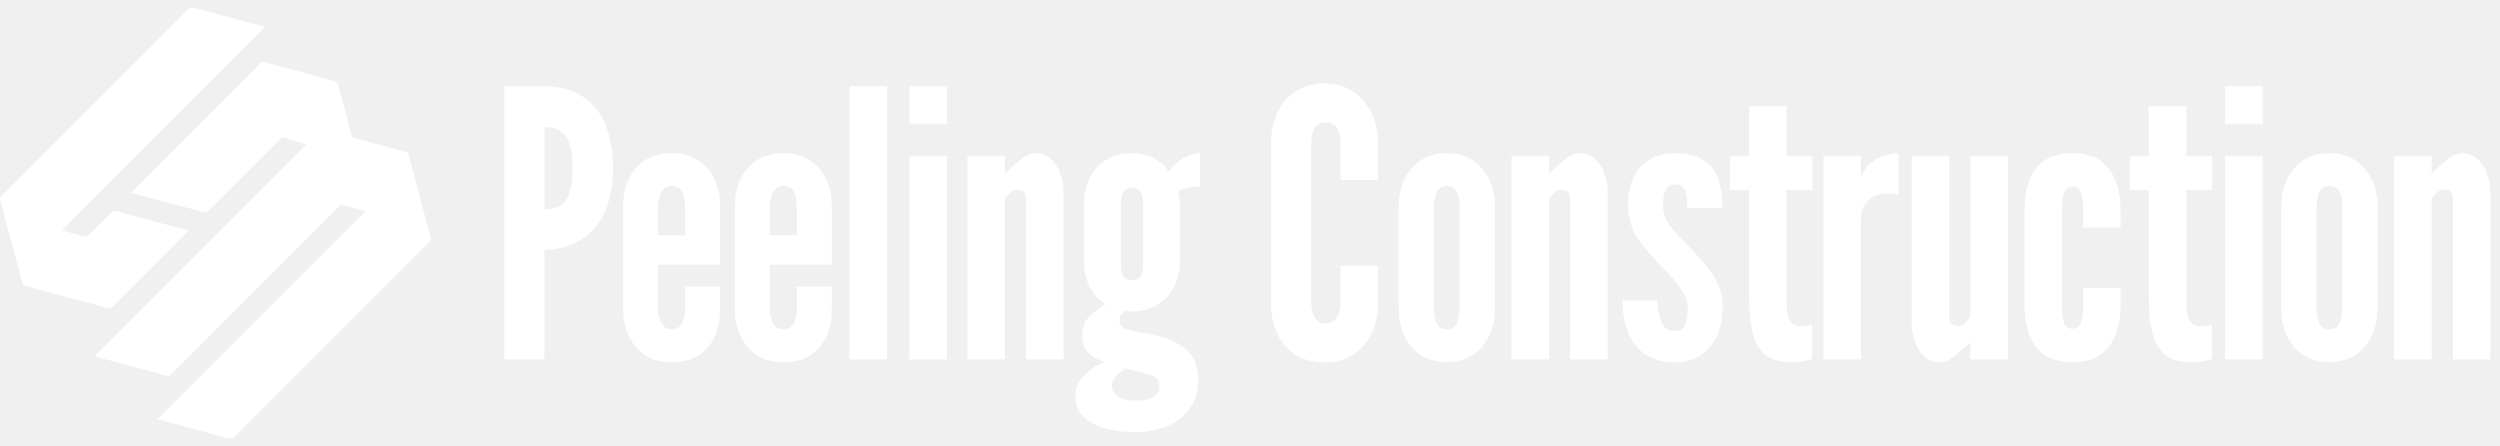
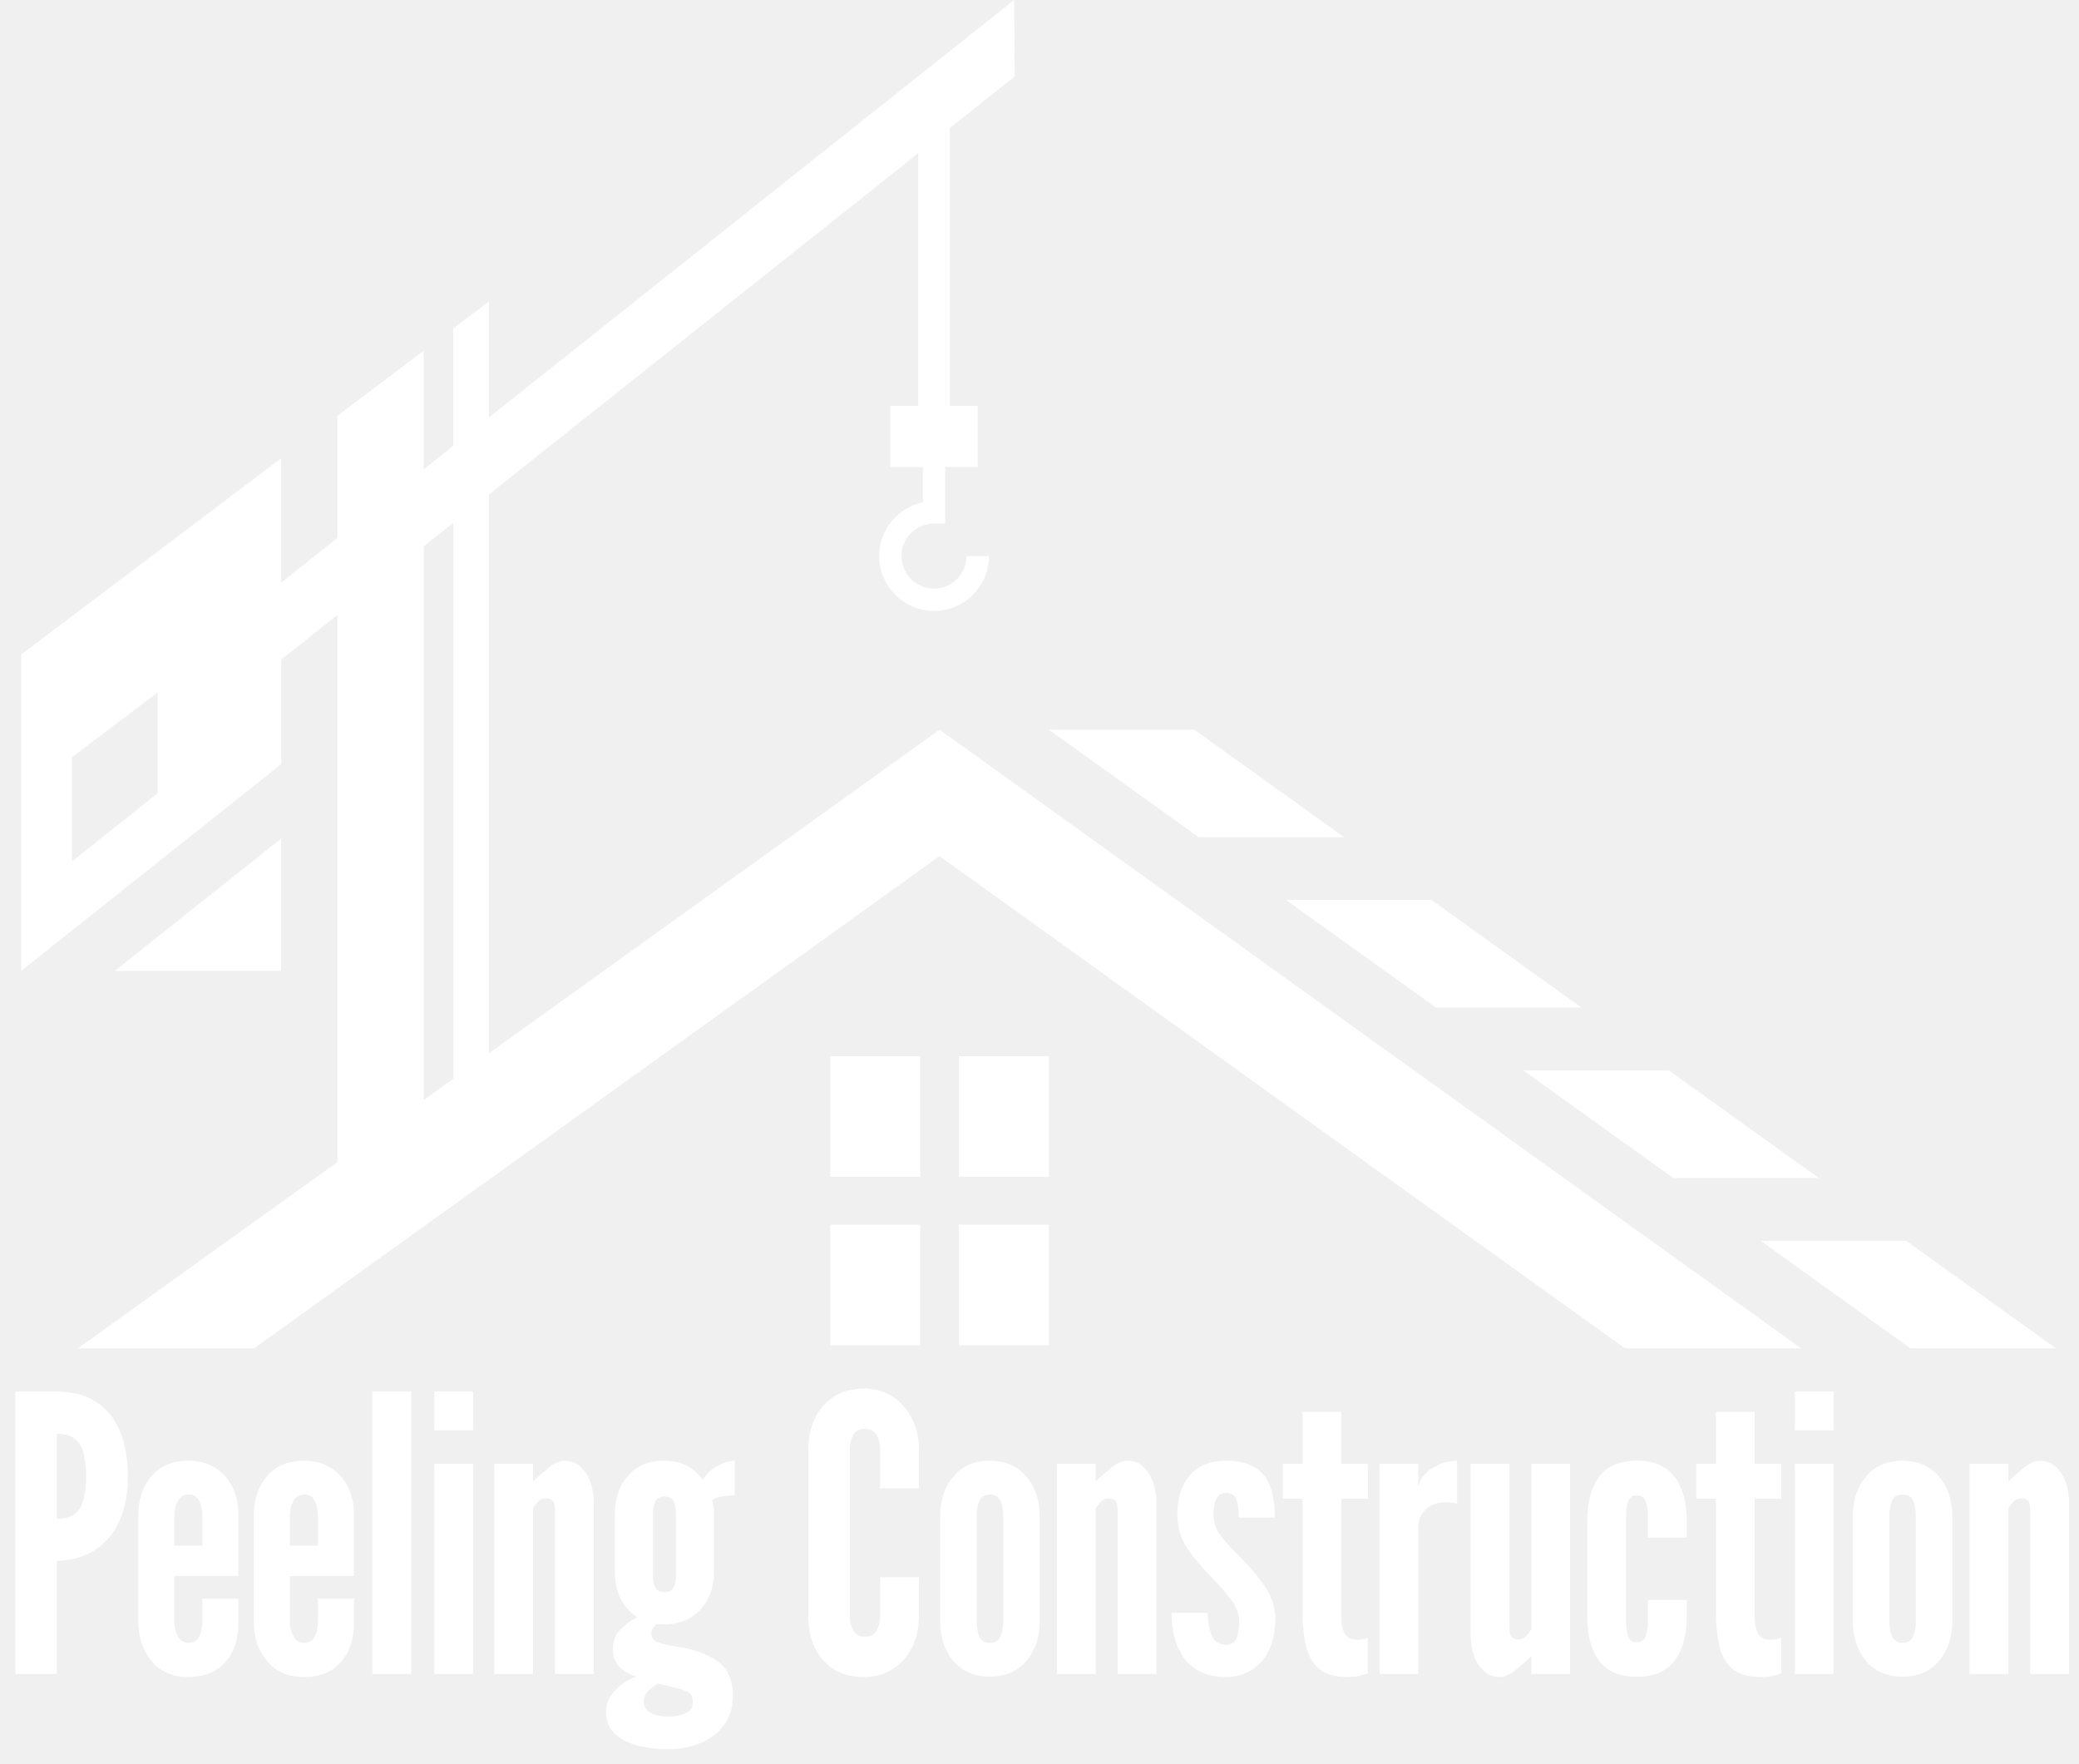
- <svg xmlns="http://www.w3.org/2000/svg" width="2692" height="480" viewBox="0 0 2692 480" fill="none">
-   <path d="M254.889 467.904C251.732 472.443 248.131 472.836 243.042 471.4C218.578 464.497 193.978 458.074 169.588 451.524C244.047 377.064 318.53 302.582 393.747 227.364C384.371 224.812 376.361 222.602 368.322 220.503C367.677 220.334 366.749 220.806 366.102 221.216C365.407 221.656 364.889 222.374 364.292 222.97C304.477 282.785 244.652 342.59 184.886 402.454C182.875 404.469 181.235 405.034 178.332 404.24C152.767 397.248 127.138 390.485 101.719 383.706C177.426 307.999 253.167 232.257 329.65 155.775C320.577 152.891 312.905 150.353 305.147 148.116C304.223 147.85 302.584 148.977 301.686 149.871C283.152 168.314 264.675 186.817 246.189 205.31C238.863 212.639 231.583 220.015 224.161 227.246C223.225 228.158 221.368 229.016 220.249 228.722C194.06 221.826 167.913 214.768 141.355 207.631C142.092 206.698 142.579 205.935 143.204 205.31C188.865 159.628 234.545 113.966 280.17 68.25C281.651 66.766 282.908 66.494 284.867 67.023C310.109 73.842 335.369 80.591 360.636 87.316C362.583 87.834 363.486 88.808 364.023 90.863C368.718 108.849 373.615 126.782 378.351 144.757C379.001 147.226 380.125 148.389 382.734 149.062C400.618 153.671 418.434 158.548 436.291 163.261C438.466 163.835 439.597 164.785 440.211 167.126C447.947 196.593 455.767 226.039 463.757 255.439C464.484 258.114 463.49 259.346 461.898 260.937C392.94 329.85 324.006 398.787 254.889 467.904Z" fill="white" />
-   <path d="M133.64 79.099C156.742 55.995 179.683 33.089 202.551 10.112C204.428 8.226 205.979 7.541 208.78 8.309C233.998 15.222 259.273 21.923 284.532 28.687C284.953 28.799 285.373 28.918 285.72 29.013C212.876 101.856 140.156 174.576 66.665 248.067C70.632 249.163 73.402 249.946 76.181 250.693C80.817 251.94 85.533 252.943 90.069 254.483C92.608 255.345 94.017 254.565 95.689 252.865C103.718 244.704 111.802 236.596 120.008 228.615C120.997 227.654 123.035 226.876 124.274 227.202C150.366 234.056 176.413 241.081 202.943 248.2C202.096 249.19 201.488 250.007 200.775 250.719C174.195 277.313 147.596 303.888 121.045 330.511C119.632 331.928 118.474 332.385 116.401 331.825C86.636 323.789 56.832 315.899 27.071 307.847C25.887 307.526 24.451 306.101 24.132 304.92C16.082 275.166 8.191 245.37 0.181 215.606C-0.446 213.276 0.648 212.077 2.056 210.671C45.869 166.886 89.663 123.082 133.64 79.099Z" fill="white" />
-   <path d="M543 387V93H586.2C602.6 93 616.267 96.6 627.2 103.8C638.267 111 646.533 121.2 652 134.4C657.467 147.6 660.2 163.133 660.2 181C660.2 198.867 657.333 214.267 651.6 227.2C645.867 240.133 637.467 250.267 626.4 257.6C615.467 264.8 602.067 268.733 586.2 269.4V387H543ZM586.2 225.4C593.8 225.4 599.8 223.933 604.2 221C608.6 217.933 611.733 213.133 613.6 206.6C615.6 200.067 616.6 191.667 616.6 181.4C616.6 171 615.6 162.533 613.6 156C611.733 149.467 608.533 144.667 604 141.6C599.6 138.533 593.667 137 586.2 137V225.4ZM722.938 390.2C706.804 390.2 694.071 384.667 684.738 373.6C675.538 362.4 670.938 348.733 670.938 332.6V222.6C670.938 205.533 675.538 191.667 684.738 181C693.938 170.333 706.804 165 723.338 165C734.138 165 743.404 167.467 751.138 172.4C759.004 177.333 765.004 184.067 769.138 192.6C773.271 201 775.338 210.6 775.338 221.4V285H708.538V332.6C708.538 338.067 709.738 343.133 712.138 347.8C714.671 352.333 718.404 354.6 723.338 354.6C728.538 354.6 732.204 352.467 734.338 348.2C736.604 343.933 737.738 338.733 737.738 332.6V308.6H775.338V333.8C775.338 350.733 770.738 364.4 761.538 374.8C752.471 385.067 739.604 390.2 722.938 390.2ZM708.538 253.4H737.738V222.6C737.738 216.6 736.671 211.4 734.538 207C732.538 202.467 728.804 200.2 723.338 200.2C718.271 200.2 714.538 202.533 712.138 207.2C709.738 211.733 708.538 216.867 708.538 222.6V253.4ZM843.25 390.2C827.117 390.2 814.383 384.667 805.05 373.6C795.85 362.4 791.25 348.733 791.25 332.6V222.6C791.25 205.533 795.85 191.667 805.05 181C814.25 170.333 827.117 165 843.65 165C854.45 165 863.717 167.467 871.45 172.4C879.317 177.333 885.317 184.067 889.45 192.6C893.583 201 895.65 210.6 895.65 221.4V285H828.85V332.6C828.85 338.067 830.05 343.133 832.45 347.8C834.983 352.333 838.717 354.6 843.65 354.6C848.85 354.6 852.517 352.467 854.65 348.2C856.917 343.933 858.05 338.733 858.05 332.6V308.6H895.65V333.8C895.65 350.733 891.05 364.4 881.85 374.8C872.783 385.067 859.917 390.2 843.25 390.2ZM828.85 253.4H858.05V222.6C858.05 216.6 856.983 211.4 854.85 207C852.85 202.467 849.117 200.2 843.65 200.2C838.583 200.2 834.85 202.533 832.45 207.2C830.05 211.733 828.85 216.867 828.85 222.6V253.4ZM914.781 387V93H955.181V387H914.781ZM979.234 387V168.2H1019.63V387H979.234ZM979.234 133.4V93H1019.63V133.4H979.234ZM1041.69 387V168.2H1082.09V186.6C1086.89 181.933 1092.29 177.2 1098.29 172.4C1104.29 167.467 1109.82 165 1114.89 165C1121.55 165 1127.15 167.133 1131.69 171.4C1136.22 175.667 1139.62 181.067 1141.89 187.6C1144.15 194.133 1145.29 200.867 1145.29 207.8V387H1104.89V215.8C1104.89 211.533 1104.15 208.533 1102.69 206.8C1101.22 205.067 1098.75 204.2 1095.29 204.2C1092.35 204.2 1089.82 205.267 1087.69 207.4C1085.69 209.4 1083.82 211.8 1082.09 214.6V387H1041.69ZM1222.93 465.4C1211.59 465.4 1200.99 464.133 1191.13 461.6C1181.26 459.067 1173.26 454.933 1167.13 449.2C1161.13 443.6 1158.13 436.2 1158.13 427C1158.13 419.933 1160.06 413.8 1163.93 408.6C1167.93 403.4 1172.46 399.133 1177.53 395.8C1182.59 392.6 1186.66 390.6 1189.73 389.8C1183.19 387.933 1177.46 384.733 1172.53 380.2C1167.73 375.667 1165.33 369.133 1165.33 360.6C1165.33 352.333 1167.99 345.6 1173.33 340.4C1178.66 335.2 1184.39 331 1190.53 327.8C1183.19 323 1177.46 316.733 1173.33 309C1169.33 301.133 1167.33 291.533 1167.33 280.2V220.6C1167.33 204.2 1171.86 190.867 1180.93 180.6C1190.13 170.2 1202.66 165 1218.53 165C1228.79 165 1237.13 167 1243.53 171C1250.06 174.867 1255.19 179.533 1258.93 185C1262.79 178.467 1267.99 173.533 1274.53 170.2C1281.06 166.733 1286.93 165 1292.13 165V201C1286.79 201 1282.13 201.467 1278.13 202.4C1274.13 203.2 1270.93 204.333 1268.53 205.8C1268.93 206.733 1269.33 208.667 1269.73 211.6C1270.26 214.533 1270.53 217.133 1270.53 219.4V281.4C1270.53 296.867 1265.79 309.733 1256.33 320C1246.86 330.267 1234.26 335.4 1218.53 335.4C1214.79 335.4 1212.26 335.267 1210.93 335C1209.19 336.6 1207.79 338.2 1206.73 339.8C1205.79 341.4 1205.33 343.133 1205.33 345C1205.33 349.267 1207.73 352.333 1212.53 354.2C1217.46 355.933 1223.99 357.4 1232.13 358.6C1249.33 361.133 1263.26 366.133 1273.93 373.6C1284.73 381.067 1290.13 393 1290.13 409.4C1290.13 422.2 1286.86 432.733 1280.33 441C1273.93 449.267 1265.59 455.4 1255.33 459.4C1245.06 463.4 1234.26 465.4 1222.93 465.4ZM1223.73 431.4C1230.39 431.4 1236.19 430.2 1241.13 427.8C1246.06 425.4 1248.53 421.667 1248.53 416.6C1248.53 411.533 1246.99 408.067 1243.93 406.2C1240.99 404.467 1235.99 402.733 1228.93 401L1212.13 397C1207.99 399.4 1204.46 402.133 1201.53 405.2C1198.73 408.267 1197.33 411.933 1197.33 416.2C1197.33 420.333 1199.39 423.867 1203.53 426.8C1207.66 429.867 1214.39 431.4 1223.73 431.4ZM1218.93 301.8C1223.19 301.8 1226.26 300.333 1228.13 297.4C1229.99 294.467 1230.93 290.067 1230.93 284.2V220.2C1230.93 214.867 1230.06 210.533 1228.33 207.2C1226.59 203.867 1223.46 202.2 1218.93 202.2C1214.39 202.2 1211.26 203.933 1209.53 207.4C1207.79 210.867 1206.93 215.133 1206.93 220.2V284.2C1206.93 290.067 1207.86 294.467 1209.73 297.4C1211.59 300.333 1214.66 301.8 1218.93 301.8ZM1426.33 390.2C1414.07 390.2 1403.6 387.467 1394.93 382C1386.4 376.4 1379.87 368.8 1375.33 359.2C1370.93 349.6 1368.73 338.733 1368.73 326.6V153.4C1368.73 141.4 1371 130.6 1375.53 121C1380.2 111.4 1386.87 103.8 1395.53 98.2C1404.2 92.6 1414.47 89.8 1426.33 89.8C1435.27 89.8 1443.27 91.467 1450.33 94.8C1457.4 98.133 1463.4 102.733 1468.33 108.6C1473.4 114.333 1477.27 121.067 1479.93 128.8C1482.6 136.4 1483.93 144.6 1483.93 153.4V193.8H1443.53V153.4C1443.53 147.267 1442.27 142.133 1439.73 138C1437.2 133.867 1433 131.8 1427.13 131.8C1421.8 131.8 1417.93 133.933 1415.53 138.2C1413.13 142.467 1411.93 147.533 1411.93 153.4V326.6C1411.93 332.467 1413.2 337.533 1415.73 341.8C1418.4 346.067 1422.2 348.2 1427.13 348.2C1433.13 348.2 1437.33 346.133 1439.73 342C1442.27 337.867 1443.53 332.733 1443.53 326.6V286.2H1483.93V326.6C1483.93 338.6 1481.6 349.4 1476.93 359C1472.27 368.6 1465.6 376.2 1456.93 381.8C1448.4 387.4 1438.2 390.2 1426.33 390.2ZM1557.89 389.8C1541.76 389.8 1529.09 384.4 1519.89 373.6C1510.69 362.667 1506.09 348.867 1506.09 332.2V222.6C1506.09 205.933 1510.69 192.2 1519.89 181.4C1529.09 170.467 1541.76 165 1557.89 165C1573.89 165 1586.49 170.467 1595.69 181.4C1605.03 192.2 1609.69 205.933 1609.69 222.6V332.2C1609.69 348.867 1605.03 362.667 1595.69 373.6C1586.49 384.4 1573.89 389.8 1557.89 389.8ZM1557.89 354.6C1563.09 354.6 1566.69 352.533 1568.69 348.4C1570.69 344.133 1571.69 338.733 1571.69 332.2V222.6C1571.69 215.933 1570.69 210.533 1568.69 206.4C1566.69 202.267 1563.09 200.2 1557.89 200.2C1552.69 200.2 1549.09 202.267 1547.09 206.4C1545.09 210.533 1544.09 215.933 1544.09 222.6V332.2C1544.09 338.867 1545.09 344.267 1547.09 348.4C1549.09 352.533 1552.69 354.6 1557.89 354.6ZM1627.63 387V168.2H1668.03V186.6C1672.83 181.933 1678.23 177.2 1684.23 172.4C1690.23 167.467 1695.76 165 1700.83 165C1707.49 165 1713.09 167.133 1717.62 171.4C1722.16 175.667 1725.56 181.067 1727.82 187.6C1730.09 194.133 1731.23 200.867 1731.23 207.8V387H1690.83V215.8C1690.83 211.533 1690.09 208.533 1688.63 206.8C1687.16 205.067 1684.69 204.2 1681.23 204.2C1678.29 204.2 1675.76 205.267 1673.63 207.4C1671.63 209.4 1669.76 211.8 1668.03 214.6V387H1627.63ZM1803.46 390.2C1794 390.2 1785.73 388.6 1778.66 385.4C1771.6 382.2 1765.73 377.667 1761.06 371.8C1756.4 365.8 1752.86 358.733 1750.46 350.6C1748.2 342.467 1747.06 333.4 1747.06 323.4H1784.66C1784.66 332.333 1786.06 340.133 1788.86 346.8C1791.8 353.333 1796.66 356.6 1803.46 356.6C1809.33 356.6 1813.13 354.133 1814.86 349.2C1816.6 344.267 1817.46 338.6 1817.46 332.2C1817.46 324.733 1814.53 317.133 1808.66 309.4C1802.93 301.533 1796.93 294.533 1790.66 288.4C1779.86 277.733 1770.86 267.2 1763.66 256.8C1756.6 246.4 1753.06 234.2 1753.06 220.2C1753.06 203.667 1757.4 190.333 1766.06 180.2C1774.73 170.067 1787.06 165 1803.06 165C1812.66 165 1820.73 166.267 1827.26 168.8C1833.93 171.333 1839.26 175.133 1843.26 180.2C1847.26 185.267 1850.13 191.467 1851.86 198.8C1853.73 206.133 1854.66 214.6 1854.66 224.2H1817.06C1817.06 217.267 1816.33 211.267 1814.86 206.2C1813.4 201.133 1809.73 198.6 1803.86 198.6C1799.06 198.6 1795.66 200.667 1793.66 204.8C1791.66 208.8 1790.66 213.933 1790.66 220.2C1790.66 227.533 1792.4 234.067 1795.86 239.8C1799.46 245.4 1805.4 252.267 1813.66 260.4C1824.06 270.533 1833.53 281.333 1842.06 292.8C1850.73 304.267 1855.06 316.733 1855.06 330.2C1855.06 339 1853.86 347.067 1851.46 354.4C1849.2 361.733 1845.8 368.067 1841.26 373.4C1836.86 378.733 1831.46 382.867 1825.06 385.8C1818.8 388.733 1811.6 390.2 1803.46 390.2ZM1929.78 390.2C1917.12 390.2 1907.45 387.4 1900.78 381.8C1894.12 376.2 1889.52 368.2 1886.98 357.8C1884.58 347.4 1883.38 335 1883.38 320.6V204.6H1862.98V168.2H1883.38V114.2H1923.78V168.2H1951.58V204.6H1923.78V326.4C1923.78 334.933 1925.05 341.267 1927.58 345.4C1930.12 349.4 1934.25 351.4 1939.98 351.4C1942.52 351.4 1944.72 351.2 1946.58 350.8C1948.58 350.4 1950.18 349.933 1951.38 349.4V386.4C1948.72 387.467 1945.78 388.333 1942.58 389C1939.52 389.8 1935.25 390.2 1929.78 390.2ZM1963.56 387V168.2H2003.96V192.6C2004.76 187.267 2007.23 182.533 2011.36 178.4C2015.5 174.267 2020.5 171 2026.36 168.6C2032.36 166.2 2038.36 165 2044.36 165V209.8C2042.63 209.133 2040.76 208.733 2038.76 208.6C2036.9 208.333 2035.03 208.2 2033.16 208.2C2024.36 208.2 2017.3 210.6 2011.96 215.4C2006.63 220.2 2003.96 226.733 2003.96 235V387H1963.56ZM2088.88 390.2C2082.22 390.2 2076.62 388.067 2072.08 383.8C2067.55 379.533 2064.15 374.133 2061.88 367.6C2059.62 360.933 2058.48 354.2 2058.48 347.4V168.2H2098.88V339.4C2098.88 343.533 2099.62 346.533 2101.08 348.4C2102.68 350.133 2105.15 351 2108.48 351C2111.42 351 2113.88 350 2115.88 348C2118.02 345.867 2119.95 343.4 2121.68 340.6V168.2H2162.08V387H2121.68V368.6C2116.88 373.133 2111.48 377.867 2105.48 382.8C2099.48 387.733 2093.95 390.2 2088.88 390.2ZM2231.52 390C2213.79 390 2200.72 384.467 2192.32 373.4C2184.06 362.333 2179.92 346.933 2179.92 327.2V227.8C2179.92 207.933 2184.06 192.533 2192.32 181.6C2200.72 170.533 2213.79 165 2231.52 165C2249.26 165 2262.32 170.533 2270.72 181.6C2279.26 192.667 2283.52 208.067 2283.52 227.8V245H2243.12V222.6C2243.12 216.467 2242.32 211.333 2240.72 207.2C2239.12 203.067 2236.06 201 2231.52 201C2226.99 201 2223.99 203.133 2222.52 207.4C2221.06 211.533 2220.32 216.6 2220.32 222.6V332.4C2220.32 338.4 2221.06 343.533 2222.52 347.8C2223.99 351.933 2226.99 354 2231.52 354C2236.06 354 2239.12 351.933 2240.72 347.8C2242.32 343.667 2243.12 338.533 2243.12 332.4V310H2283.52V327.2C2283.52 346.933 2279.26 362.333 2270.72 373.4C2262.32 384.467 2249.26 390 2231.52 390ZM2360.25 390.2C2347.59 390.2 2337.92 387.4 2331.25 381.8C2324.59 376.2 2319.99 368.2 2317.45 357.8C2315.05 347.4 2313.85 335 2313.85 320.6V204.6H2293.45V168.2H2313.85V114.2H2354.25V168.2H2382.05V204.6H2354.25V326.4C2354.25 334.933 2355.52 341.267 2358.05 345.4C2360.59 349.4 2364.72 351.4 2370.45 351.4C2372.99 351.4 2375.19 351.2 2377.05 350.8C2379.05 350.4 2380.65 349.933 2381.85 349.4V386.4C2379.19 387.467 2376.25 388.333 2373.05 389C2369.99 389.8 2365.72 390.2 2360.25 390.2ZM2396.03 387V168.2H2436.43V387H2396.03ZM2396.03 133.4V93H2436.43V133.4H2396.03ZM2508.28 389.8C2492.15 389.8 2479.48 384.4 2470.28 373.6C2461.08 362.667 2456.48 348.867 2456.48 332.2V222.6C2456.48 205.933 2461.08 192.2 2470.28 181.4C2479.48 170.467 2492.15 165 2508.28 165C2524.28 165 2536.88 170.467 2546.08 181.4C2555.42 192.2 2560.08 205.933 2560.08 222.6V332.2C2560.08 348.867 2555.42 362.667 2546.08 373.6C2536.88 384.4 2524.28 389.8 2508.28 389.8ZM2508.28 354.6C2513.48 354.6 2517.08 352.533 2519.08 348.4C2521.08 344.133 2522.08 338.733 2522.08 332.2V222.6C2522.08 215.933 2521.08 210.533 2519.08 206.4C2517.08 202.267 2513.48 200.2 2508.28 200.2C2503.08 200.2 2499.48 202.267 2497.48 206.4C2495.48 210.533 2494.48 215.933 2494.48 222.6V332.2C2494.48 338.867 2495.48 344.267 2497.48 348.4C2499.48 352.533 2503.08 354.6 2508.28 354.6ZM2578.02 387V168.2H2618.42V186.6C2623.22 181.933 2628.62 177.2 2634.62 172.4C2640.62 167.467 2646.15 165 2651.22 165C2657.88 165 2663.48 167.133 2668.02 171.4C2672.55 175.667 2675.95 181.067 2678.22 187.6C2680.48 194.133 2681.62 200.867 2681.62 207.8V387H2641.22V215.8C2641.22 211.533 2640.48 208.533 2639.02 206.8C2637.55 205.067 2635.08 204.2 2631.62 204.2C2628.68 204.2 2626.15 205.267 2624.02 207.4C2622.02 209.4 2620.15 211.8 2618.42 214.6V387H2578.02Z" fill="white" />
+ <svg xmlns="http://www.w3.org/2000/svg" width="2165" height="1836" viewBox="0 0 2165 1836" fill="none">
+   <path d="M16 1743V1449H59.2C75.6 1449 89.267 1452.6 100.2 1459.8C111.267 1467 119.533 1477.2 125 1490.4C130.467 1503.6 133.2 1519.13 133.2 1537C133.2 1554.87 130.333 1570.27 124.6 1583.2C118.867 1596.13 110.467 1606.27 99.4 1613.6C88.467 1620.8 75.067 1624.73 59.2 1625.4V1743H16ZM59.2 1581.4C66.8 1581.4 72.8 1579.93 77.2 1577C81.6 1573.93 84.733 1569.13 86.6 1562.6C88.6 1556.07 89.6 1547.67 89.6 1537.4C89.6 1527 88.6 1518.53 86.6 1512C84.733 1505.47 81.533 1500.67 77 1497.6C72.6 1494.53 66.667 1493 59.2 1493V1581.4ZM195.938 1746.2C179.804 1746.2 167.071 1740.67 157.738 1729.6C148.538 1718.4 143.938 1704.73 143.938 1688.6V1578.6C143.938 1561.53 148.538 1547.67 157.738 1537C166.938 1526.33 179.804 1521 196.338 1521C207.138 1521 216.404 1523.47 224.138 1528.4C232.004 1533.33 238.004 1540.07 242.138 1548.6C246.271 1557 248.338 1566.6 248.338 1577.4V1641H181.538V1688.6C181.538 1694.07 182.738 1699.13 185.138 1703.8C187.671 1708.33 191.404 1710.6 196.338 1710.6C201.538 1710.6 205.204 1708.47 207.338 1704.2C209.604 1699.93 210.738 1694.73 210.738 1688.6V1664.6H248.338V1689.8C248.338 1706.73 243.738 1720.4 234.538 1730.8C225.471 1741.07 212.604 1746.2 195.938 1746.2ZM181.538 1609.4H210.738V1578.6C210.738 1572.6 209.671 1567.4 207.538 1563C205.538 1558.47 201.804 1556.2 196.338 1556.2C191.271 1556.2 187.538 1558.53 185.138 1563.2C182.738 1567.73 181.538 1572.87 181.538 1578.6V1609.4ZM316.25 1746.2C300.117 1746.2 287.383 1740.67 278.05 1729.6C268.85 1718.4 264.25 1704.73 264.25 1688.6V1578.6C264.25 1561.53 268.85 1547.67 278.05 1537C287.25 1526.33 300.117 1521 316.65 1521C327.45 1521 336.717 1523.47 344.45 1528.4C352.317 1533.33 358.317 1540.07 362.45 1548.6C366.583 1557 368.65 1566.6 368.65 1577.4V1641H301.85V1688.6C301.85 1694.07 303.05 1699.13 305.45 1703.8C307.983 1708.33 311.717 1710.6 316.65 1710.6C321.85 1710.6 325.517 1708.47 327.65 1704.2C329.917 1699.93 331.05 1694.73 331.05 1688.6V1664.6H368.65V1689.8C368.65 1706.73 364.05 1720.4 354.85 1730.8C345.783 1741.07 332.917 1746.2 316.25 1746.2ZM301.85 1609.4H331.05V1578.6C331.05 1572.6 329.983 1567.4 327.85 1563C325.85 1558.47 322.117 1556.2 316.65 1556.2C311.583 1556.2 307.85 1558.53 305.45 1563.2C303.05 1567.73 301.85 1572.87 301.85 1578.6V1609.4ZM387.781 1743V1449H428.181V1743H387.781ZM452.234 1743V1524.2H492.634V1743H452.234ZM452.234 1489.4V1449H492.634V1489.4H452.234ZM514.688 1743V1524.2H555.088V1542.6C559.888 1537.93 565.288 1533.2 571.288 1528.4C577.288 1523.47 582.821 1521 587.888 1521C594.554 1521 600.154 1523.13 604.688 1527.4C609.221 1531.67 612.621 1537.07 614.887 1543.6C617.154 1550.13 618.288 1556.87 618.288 1563.8V1743H577.888V1571.8C577.888 1567.53 577.154 1564.53 575.688 1562.8C574.221 1561.07 571.754 1560.2 568.288 1560.2C565.354 1560.2 562.821 1561.27 560.688 1563.4C558.688 1565.4 556.821 1567.8 555.088 1570.6V1743H514.688ZM695.925 1821.4C684.592 1821.4 673.992 1820.13 664.125 1817.6C654.258 1815.07 646.258 1810.93 640.125 1805.2C634.125 1799.6 631.125 1792.2 631.125 1783C631.125 1775.93 633.058 1769.8 636.925 1764.6C640.925 1759.4 645.458 1755.13 650.525 1751.8C655.592 1748.6 659.658 1746.6 662.725 1745.8C656.192 1743.93 650.458 1740.73 645.525 1736.2C640.725 1731.67 638.325 1725.13 638.325 1716.6C638.325 1708.33 640.992 1701.6 646.325 1696.4C651.658 1691.2 657.392 1687 663.525 1683.8C656.192 1679 650.458 1672.73 646.325 1665C642.325 1657.13 640.325 1647.53 640.325 1636.2V1576.6C640.325 1560.2 644.858 1546.87 653.925 1536.6C663.125 1526.2 675.658 1521 691.525 1521C701.792 1521 710.125 1523 716.525 1527C723.058 1530.87 728.192 1535.53 731.925 1541C735.792 1534.47 740.992 1529.53 747.525 1526.2C754.058 1522.73 759.925 1521 765.125 1521V1557C759.792 1557 755.125 1557.47 751.125 1558.4C747.125 1559.2 743.925 1560.33 741.525 1561.8C741.925 1562.73 742.325 1564.67 742.725 1567.6C743.258 1570.53 743.525 1573.13 743.525 1575.4V1637.4C743.525 1652.87 738.792 1665.73 729.325 1676C719.858 1686.27 707.258 1691.4 691.525 1691.4C687.792 1691.4 685.258 1691.27 683.925 1691C682.192 1692.6 680.792 1694.2 679.725 1695.8C678.792 1697.4 678.325 1699.13 678.325 1701C678.325 1705.27 680.725 1708.33 685.525 1710.2C690.458 1711.93 696.992 1713.4 705.125 1714.6C722.325 1717.13 736.258 1722.13 746.925 1729.6C757.725 1737.07 763.125 1749 763.125 1765.4C763.125 1778.2 759.858 1788.73 753.325 1797C746.925 1805.27 738.592 1811.4 728.325 1815.4C718.058 1819.4 707.258 1821.4 695.925 1821.4ZM696.725 1787.4C703.392 1787.4 709.192 1786.2 714.125 1783.8C719.058 1781.4 721.525 1777.67 721.525 1772.6C721.525 1767.53 719.992 1764.07 716.925 1762.2C713.992 1760.47 708.992 1758.73 701.925 1757L685.125 1753C680.992 1755.4 677.458 1758.13 674.525 1761.2C671.725 1764.27 670.325 1767.93 670.325 1772.2C670.325 1776.33 672.392 1779.87 676.525 1782.8C680.658 1785.87 687.392 1787.4 696.725 1787.4ZM691.925 1657.8C696.192 1657.8 699.258 1656.33 701.125 1653.4C702.992 1650.47 703.925 1646.07 703.925 1640.2V1576.2C703.925 1570.87 703.058 1566.53 701.325 1563.2C699.592 1559.87 696.458 1558.2 691.925 1558.2C687.392 1558.2 684.258 1559.93 682.525 1563.4C680.792 1566.87 679.925 1571.13 679.925 1576.2V1640.2C679.925 1646.07 680.858 1650.47 682.725 1653.4C684.592 1656.33 687.658 1657.8 691.925 1657.8ZM899.334 1746.2C887.068 1746.2 876.601 1743.47 867.934 1738C859.401 1732.4 852.868 1724.8 848.334 1715.2C843.934 1705.6 841.734 1694.73 841.734 1682.6V1509.4C841.734 1497.4 844.001 1486.6 848.534 1477C853.201 1467.4 859.868 1459.8 868.534 1454.2C877.201 1448.6 887.468 1445.8 899.334 1445.8C908.268 1445.8 916.268 1447.47 923.334 1450.8C930.401 1454.13 936.401 1458.73 941.334 1464.6C946.401 1470.33 950.268 1477.07 952.934 1484.8C955.601 1492.4 956.934 1500.6 956.934 1509.4V1549.8H916.534V1509.4C916.534 1503.27 915.268 1498.13 912.734 1494C910.201 1489.87 906.001 1487.8 900.134 1487.8C894.801 1487.8 890.934 1489.93 888.534 1494.2C886.134 1498.47 884.934 1503.53 884.934 1509.4V1682.6C884.934 1688.47 886.201 1693.53 888.734 1697.8C891.401 1702.07 895.201 1704.2 900.134 1704.2C906.134 1704.2 910.334 1702.13 912.734 1698C915.268 1693.87 916.534 1688.73 916.534 1682.6V1642.2H956.934V1682.6C956.934 1694.6 954.601 1705.4 949.934 1715C945.268 1724.6 938.601 1732.2 929.934 1737.8C921.401 1743.4 911.201 1746.2 899.334 1746.2ZM1030.89 1745.8C1014.76 1745.8 1002.09 1740.4 992.894 1729.6C983.694 1718.67 979.094 1704.87 979.094 1688.2V1578.6C979.094 1561.93 983.694 1548.2 992.894 1537.4C1002.09 1526.47 1014.76 1521 1030.89 1521C1046.89 1521 1059.49 1526.47 1068.69 1537.4C1078.03 1548.2 1082.69 1561.93 1082.69 1578.6V1688.2C1082.69 1704.87 1078.03 1718.67 1068.69 1729.6C1059.49 1740.4 1046.89 1745.8 1030.89 1745.8ZM1030.89 1710.6C1036.09 1710.6 1039.69 1708.53 1041.69 1704.4C1043.69 1700.13 1044.69 1694.73 1044.69 1688.2V1578.6C1044.69 1571.93 1043.69 1566.53 1041.69 1562.4C1039.69 1558.27 1036.09 1556.2 1030.89 1556.2C1025.69 1556.2 1022.09 1558.27 1020.09 1562.4C1018.09 1566.53 1017.09 1571.93 1017.09 1578.6V1688.2C1017.09 1694.87 1018.09 1700.27 1020.09 1704.4C1022.09 1708.53 1025.69 1710.6 1030.89 1710.6ZM1100.63 1743V1524.2H1141.03V1542.6C1145.83 1537.93 1151.23 1533.2 1157.23 1528.4C1163.23 1523.47 1168.76 1521 1173.83 1521C1180.49 1521 1186.09 1523.13 1190.62 1527.4C1195.16 1531.67 1198.56 1537.07 1200.82 1543.6C1203.09 1550.13 1204.23 1556.87 1204.23 1563.8V1743H1163.83V1571.8C1163.83 1567.53 1163.09 1564.53 1161.63 1562.8C1160.16 1561.07 1157.69 1560.2 1154.23 1560.2C1151.29 1560.2 1148.76 1561.27 1146.63 1563.4C1144.63 1565.4 1142.76 1567.8 1141.03 1570.6V1743H1100.63ZM1276.46 1746.2C1267 1746.2 1258.73 1744.6 1251.66 1741.4C1244.6 1738.2 1238.73 1733.67 1234.06 1727.8C1229.4 1721.8 1225.86 1714.73 1223.46 1706.6C1221.2 1698.47 1220.06 1689.4 1220.06 1679.4H1257.66C1257.66 1688.33 1259.06 1696.13 1261.86 1702.8C1264.8 1709.33 1269.66 1712.6 1276.46 1712.6C1282.33 1712.6 1286.13 1710.13 1287.86 1705.2C1289.6 1700.27 1290.46 1694.6 1290.46 1688.2C1290.46 1680.73 1287.53 1673.13 1281.66 1665.4C1275.93 1657.53 1269.93 1650.53 1263.66 1644.4C1252.86 1633.73 1243.86 1623.2 1236.66 1612.8C1229.6 1602.4 1226.06 1590.2 1226.06 1576.2C1226.06 1559.67 1230.4 1546.33 1239.06 1536.2C1247.73 1526.07 1260.06 1521 1276.06 1521C1285.66 1521 1293.73 1522.27 1300.26 1524.8C1306.93 1527.33 1312.26 1531.13 1316.26 1536.2C1320.26 1541.27 1323.13 1547.47 1324.86 1554.8C1326.73 1562.13 1327.66 1570.6 1327.66 1580.2H1290.06C1290.06 1573.27 1289.33 1567.27 1287.86 1562.2C1286.4 1557.13 1282.73 1554.6 1276.86 1554.6C1272.06 1554.6 1268.66 1556.67 1266.66 1560.8C1264.66 1564.8 1263.66 1569.93 1263.66 1576.2C1263.66 1583.53 1265.4 1590.07 1268.86 1595.8C1272.46 1601.4 1278.4 1608.27 1286.66 1616.4C1297.06 1626.53 1306.53 1637.33 1315.06 1648.8C1323.73 1660.27 1328.06 1672.73 1328.06 1686.2C1328.06 1695 1326.86 1703.07 1324.46 1710.4C1322.2 1717.73 1318.8 1724.07 1314.26 1729.4C1309.86 1734.73 1304.46 1738.87 1298.06 1741.8C1291.8 1744.73 1284.6 1746.2 1276.46 1746.2ZM1402.78 1746.2C1390.12 1746.2 1380.45 1743.4 1373.78 1737.8C1367.12 1732.2 1362.52 1724.2 1359.98 1713.8C1357.58 1703.4 1356.38 1691 1356.38 1676.6V1560.6H1335.98V1524.2H1356.38V1470.2H1396.78V1524.2H1424.58V1560.6H1396.78V1682.4C1396.78 1690.93 1398.05 1697.27 1400.58 1701.4C1403.12 1705.4 1407.25 1707.4 1412.98 1707.4C1415.52 1707.4 1417.72 1707.2 1419.58 1706.8C1421.58 1706.4 1423.18 1705.93 1424.38 1705.4V1742.4C1421.72 1743.47 1418.78 1744.33 1415.58 1745C1412.52 1745.8 1408.25 1746.2 1402.78 1746.2ZM1436.56 1743V1524.2H1476.96V1548.6C1477.76 1543.27 1480.23 1538.53 1484.36 1534.4C1488.5 1530.27 1493.5 1527 1499.36 1524.6C1505.36 1522.2 1511.36 1521 1517.36 1521V1565.8C1515.63 1565.13 1513.76 1564.73 1511.76 1564.6C1509.9 1564.33 1508.03 1564.2 1506.16 1564.2C1497.36 1564.2 1490.3 1566.6 1484.96 1571.4C1479.63 1576.2 1476.96 1582.73 1476.96 1591V1743H1436.56ZM1561.88 1746.2C1555.22 1746.2 1549.62 1744.07 1545.08 1739.8C1540.55 1735.53 1537.15 1730.13 1534.88 1723.6C1532.62 1716.93 1531.48 1710.2 1531.48 1703.4V1524.2H1571.88V1695.4C1571.88 1699.53 1572.62 1702.53 1574.08 1704.4C1575.68 1706.13 1578.15 1707 1581.48 1707C1584.42 1707 1586.88 1706 1588.88 1704C1591.02 1701.87 1592.95 1699.4 1594.68 1696.6V1524.2H1635.08V1743H1594.68V1724.6C1589.88 1729.13 1584.48 1733.87 1578.48 1738.8C1572.48 1743.73 1566.95 1746.2 1561.88 1746.2ZM1704.52 1746C1686.79 1746 1673.72 1740.47 1665.32 1729.4C1657.06 1718.33 1652.92 1702.93 1652.92 1683.2V1583.8C1652.92 1563.93 1657.06 1548.53 1665.32 1537.6C1673.72 1526.53 1686.79 1521 1704.52 1521C1722.26 1521 1735.32 1526.53 1743.72 1537.6C1752.26 1548.67 1756.52 1564.07 1756.52 1583.8V1601H1716.12V1578.6C1716.12 1572.47 1715.32 1567.33 1713.72 1563.2C1712.12 1559.07 1709.06 1557 1704.52 1557C1699.99 1557 1696.99 1559.13 1695.52 1563.4C1694.06 1567.53 1693.32 1572.6 1693.32 1578.6V1688.4C1693.32 1694.4 1694.06 1699.53 1695.52 1703.8C1696.99 1707.93 1699.99 1710 1704.52 1710C1709.06 1710 1712.12 1707.93 1713.72 1703.8C1715.32 1699.67 1716.12 1694.53 1716.12 1688.4V1666H1756.52V1683.2C1756.52 1702.93 1752.26 1718.33 1743.72 1729.4C1735.32 1740.47 1722.26 1746 1704.52 1746ZM1833.25 1746.2C1820.59 1746.2 1810.92 1743.4 1804.25 1737.8C1797.59 1732.2 1792.99 1724.2 1790.45 1713.8C1788.05 1703.4 1786.85 1691 1786.85 1676.6V1560.6H1766.45V1524.2H1786.85V1470.2H1827.25V1524.2H1855.05V1560.6H1827.25V1682.4C1827.25 1690.93 1828.52 1697.27 1831.05 1701.4C1833.59 1705.4 1837.72 1707.4 1843.45 1707.4C1845.99 1707.4 1848.19 1707.2 1850.05 1706.8C1852.05 1706.4 1853.65 1705.93 1854.85 1705.4V1742.4C1852.19 1743.47 1849.25 1744.33 1846.05 1745C1842.99 1745.8 1838.72 1746.2 1833.25 1746.2ZM1869.03 1743V1524.2H1909.43V1743H1869.03ZM1869.03 1489.4V1449H1909.43V1489.4H1869.03ZM1981.28 1745.8C1965.15 1745.8 1952.48 1740.4 1943.28 1729.6C1934.08 1718.67 1929.48 1704.87 1929.48 1688.2V1578.6C1929.48 1561.93 1934.08 1548.2 1943.28 1537.4C1952.48 1526.47 1965.15 1521 1981.28 1521C1997.28 1521 2009.88 1526.47 2019.08 1537.4C2028.42 1548.2 2033.08 1561.93 2033.08 1578.6V1688.2C2033.08 1704.87 2028.42 1718.67 2019.08 1729.6C2009.88 1740.4 1997.28 1745.8 1981.28 1745.8ZM1981.28 1710.6C1986.48 1710.6 1990.08 1708.53 1992.08 1704.4C1994.08 1700.13 1995.08 1694.73 1995.08 1688.2V1578.6C1995.08 1571.93 1994.08 1566.53 1992.08 1562.4C1990.08 1558.27 1986.48 1556.2 1981.28 1556.2C1976.08 1556.2 1972.48 1558.27 1970.48 1562.4C1968.48 1566.53 1967.48 1571.93 1967.48 1578.6V1688.2C1967.48 1694.87 1968.48 1700.27 1970.48 1704.4C1972.48 1708.53 1976.08 1710.6 1981.28 1710.6ZM2051.02 1743V1524.2H2091.42V1542.6C2096.22 1537.93 2101.62 1533.2 2107.62 1528.4C2113.62 1523.47 2119.15 1521 2124.22 1521C2130.88 1521 2136.48 1523.13 2141.02 1527.4C2145.55 1531.67 2148.95 1537.07 2151.22 1543.6C2153.48 1550.13 2154.62 1556.87 2154.62 1563.8V1743H2114.22V1571.8C2114.22 1567.53 2113.48 1564.53 2112.02 1562.8C2110.55 1561.07 2108.08 1560.2 2104.62 1560.2C2101.68 1560.2 2099.15 1561.27 2097.02 1563.4C2095.02 1565.4 2093.15 1567.8 2091.42 1570.6V1743H2051.02Z" fill="white" />
+   <g clip-path="url(#clip0_340_86)">
+     <path d="M1399.62 871.712L1243.75 759.782H1092.27L1248.15 871.712H1399.62Z" fill="white" />
+     <path d="M1495.34 1049.15H1646.81L1490.78 937.148H1339.31L1495.34 1049.15Z" fill="white" />
+     <path d="M1742.41 1226.6H1893.96L1737.93 1114.59H1586.38L1742.41 1226.6Z" fill="white" />
+     <path d="M1984.97 1291.96H1833.5L1989.45 1403.96H2141L1984.97 1291.96Z" fill="white" />
+     <path d="M509.107 1096.72V514.915L956.221 159.533V422.654H927.174V486.406H961.043V523.066C935.096 528.461 915.54 551.498 915.54 579.011C915.54 610.505 941.181 636.143 972.678 636.143C1004.17 636.143 1029.82 610.505 1029.82 579.011H1006.51C1006.51 597.685 991.315 612.877 972.639 612.877C953.963 612.877 938.77 597.685 938.77 579.011C938.77 560.337 953.963 545.145 972.639 545.145H984.274V486.368H1018.14V422.616H989.096V133.359L1056.72 79.633L1056.03 0L509.107 434.746V313.939L471.985 341.95V464.212L441.177 488.702V365.216L351.356 432.986V560.108L292.84 606.64V477.184L22 681.566V1011L292.84 795.676V686.846L351.356 640.314V1209.99L81.128 1404H264.52L978.38 891.458L1692.24 1404H1875.63L978.418 759.783L509.145 1096.72H509.107ZM164.137 826.06L74.89 897.006V788.444L164.137 721.095V826.022V826.06ZM441.215 568.909L472.023 544.418V1123.35L441.215 1145.47V568.909Z" fill="white" />
+     <path d="M864.525 1099.82H958.25V1225.37H864.525V1099.82Z" fill="white" />
+     <path d="M998.549 1099.82H1092.27V1225.37H998.549V1099.82Z" fill="white" />
+     <path d="M864.525 1275.19H958.25V1400.75H864.525V1275.19Z" fill="white" />
+     <path d="M998.549 1275.19H1092.27V1400.75H998.549V1275.19Z" fill="white" />
+     <path d="M119.514 1010.96H292.841V873.166L119.514 1010.96Z" fill="white" />
+   </g>
+   <defs>
+     <clipPath id="clip0_340_86">
+       <rect width="2119" height="1404" fill="white" transform="translate(22)" />
+     </clipPath>
+   </defs>
</svg>
